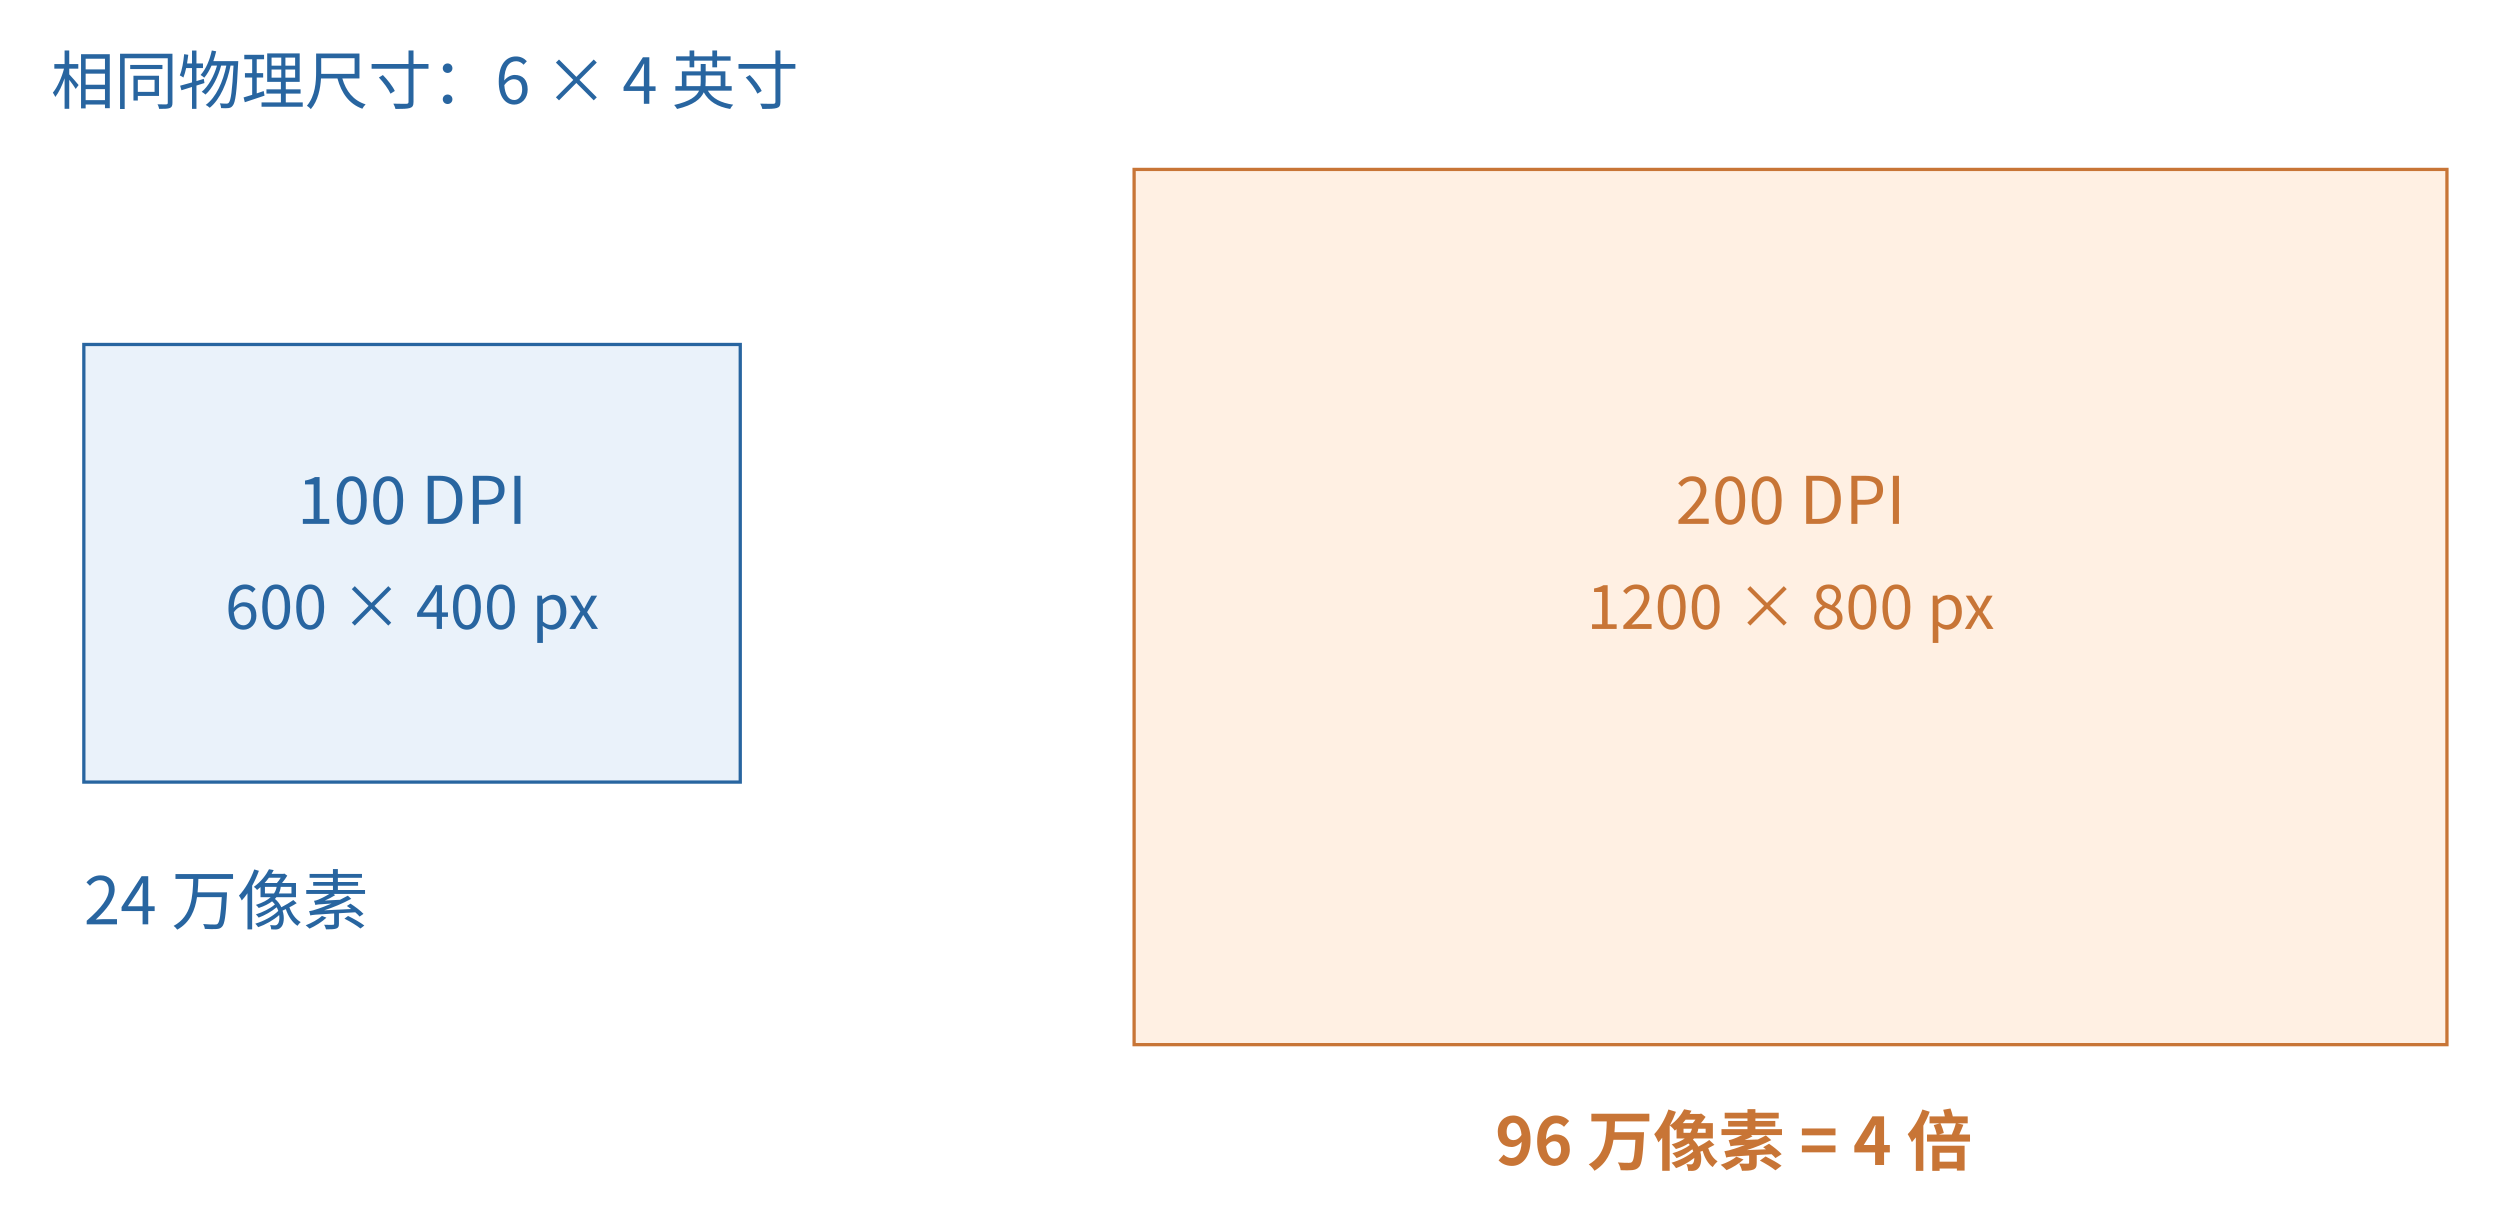
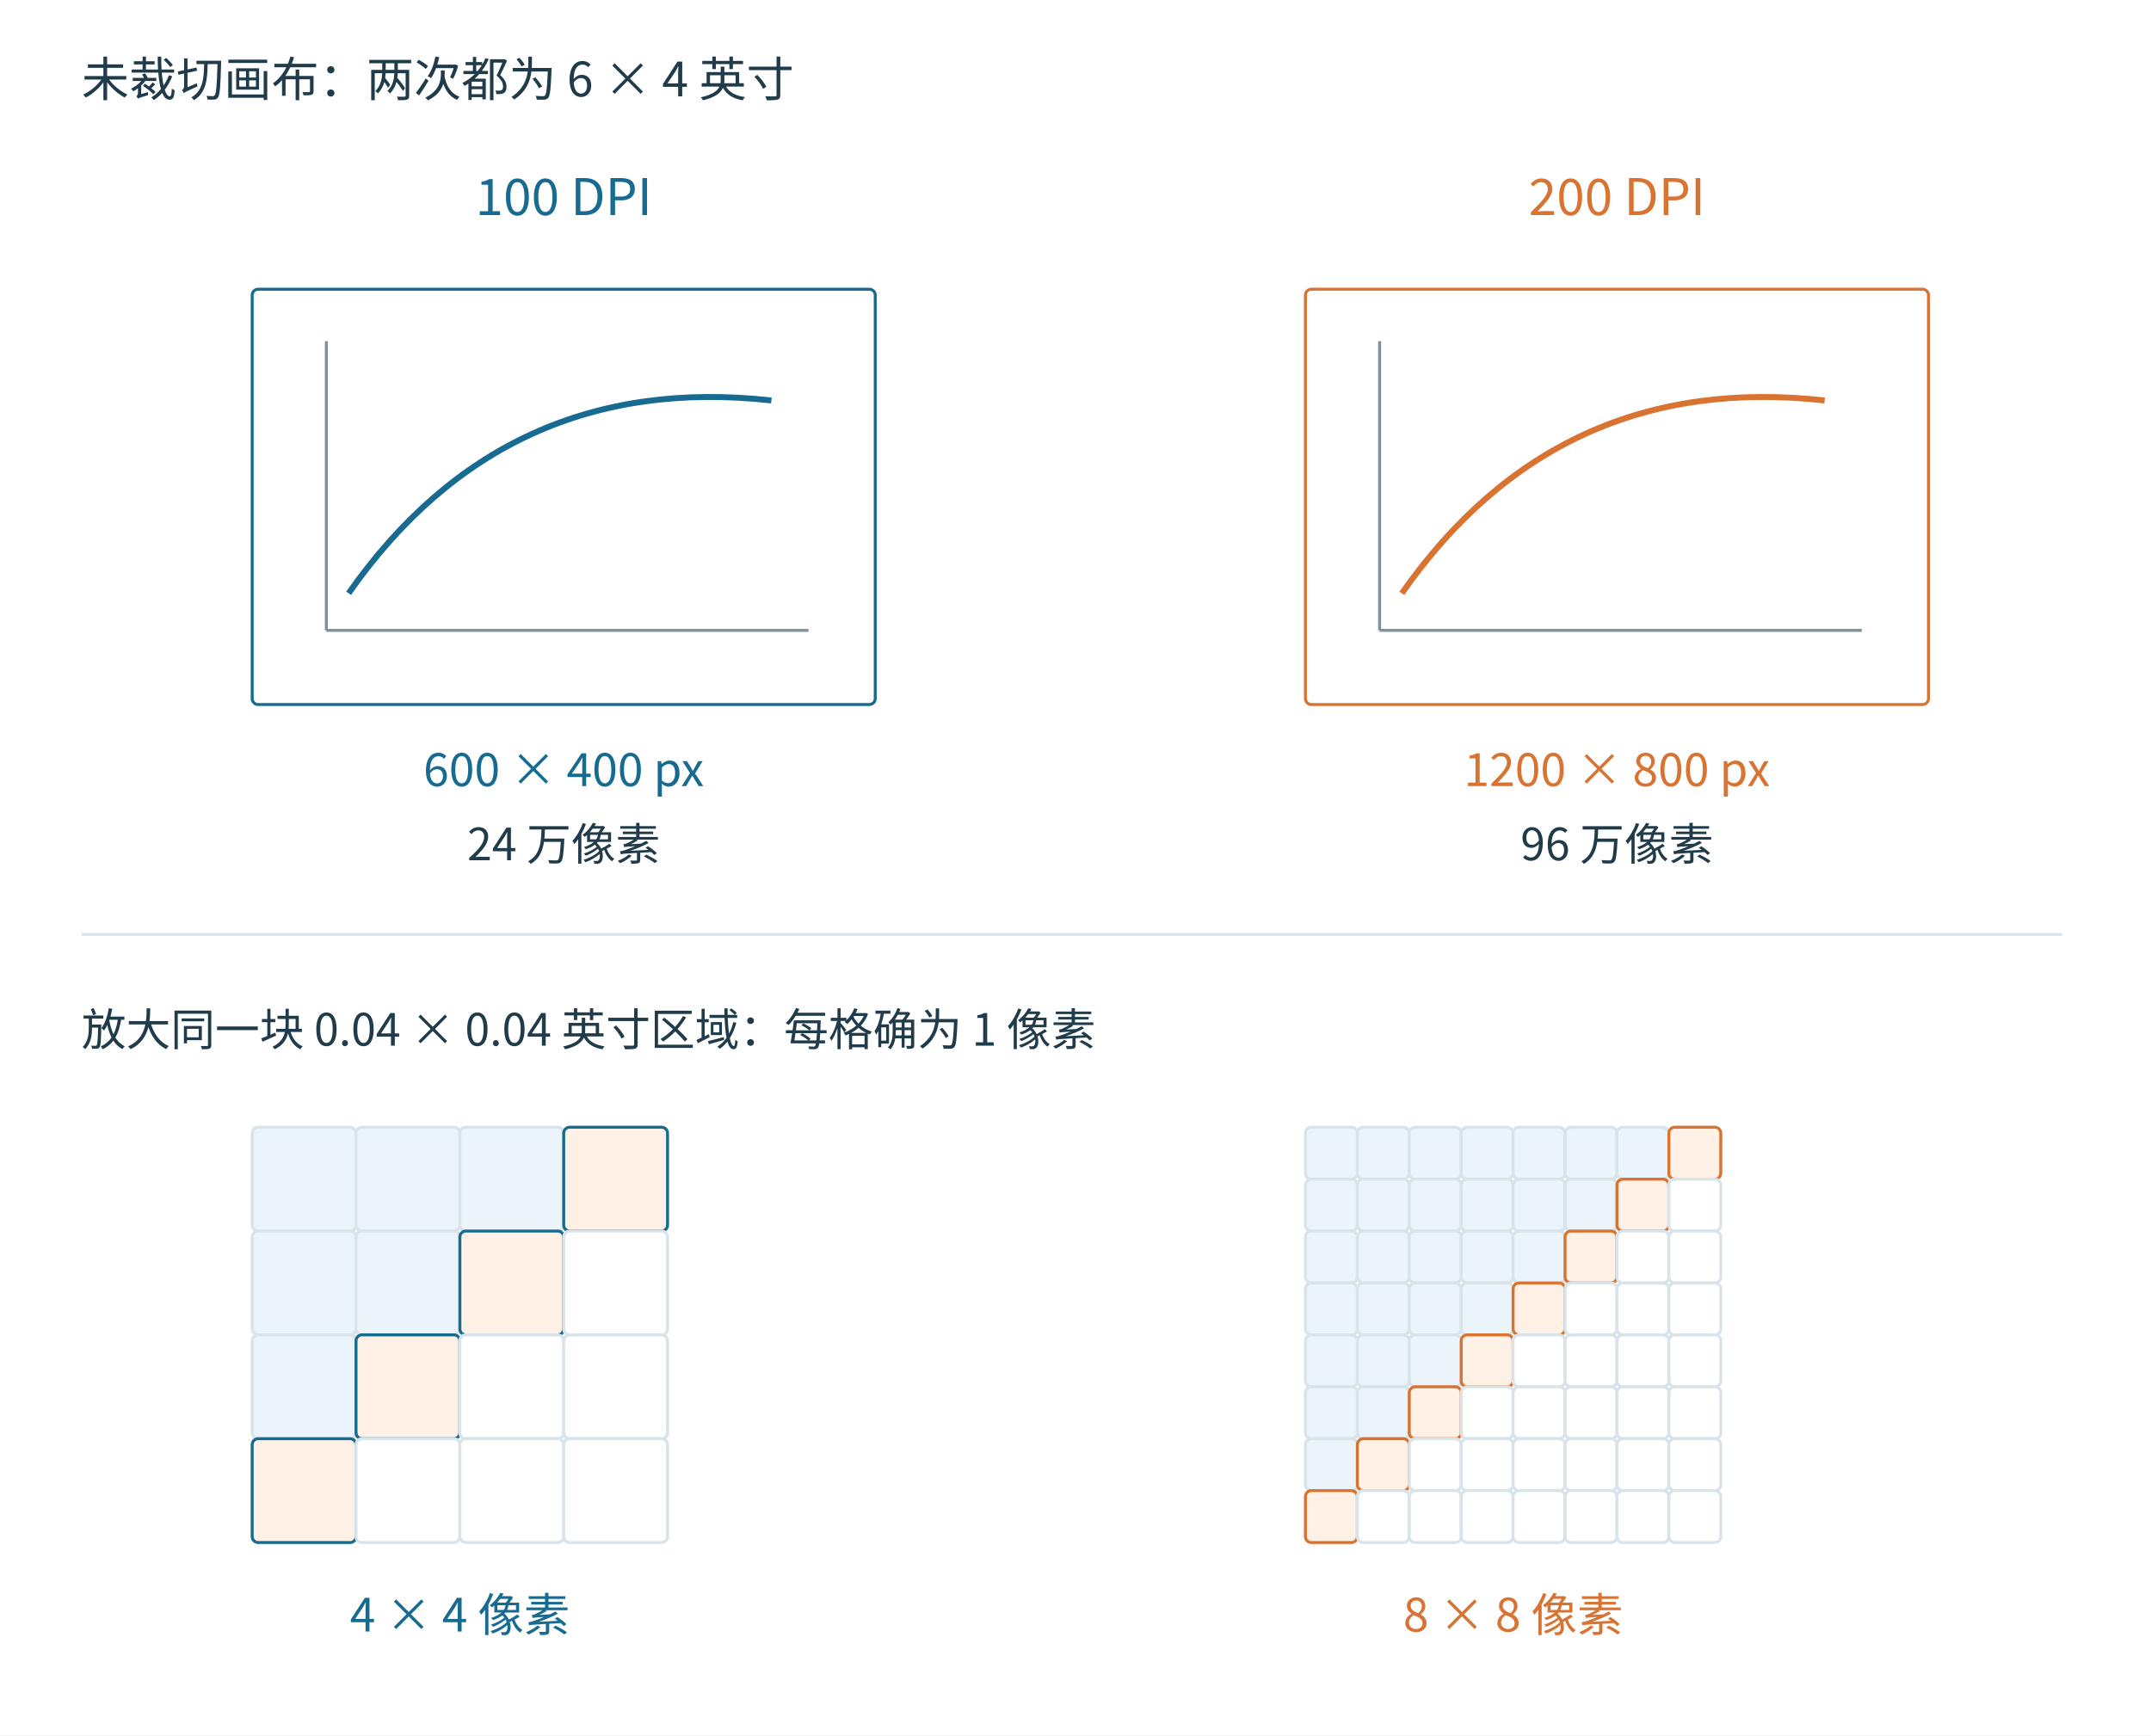
- <svg xmlns="http://www.w3.org/2000/svg" aria-labelledby="figure-title figure-desc" width="1142.560" height="559.849" viewBox="16.685 67.568 1142.560 559.849" role="img">
-   <rect x="16.685" y="67.568" width="1142.56" height="559.849" fill="white" />
+ <svg xmlns="http://www.w3.org/2000/svg" width="1450" height="1170" viewBox="0 0 1450 1170" role="img">
+   <rect width="1450" height="1170" fill="white" />
  <defs>
-     <marker id="arrow-blue" markerWidth="7" markerHeight="7" refX="6.5" refY="3.5" orient="auto">
-       <path d="M0 0 L7 3.5 L0 7 Z" fill="#2865a0" />
+     <marker id="b" markerWidth="10" markerHeight="10" refX="8" refY="4" orient="auto" markerUnits="userSpaceOnUse">
+       <path d="M0 0 L8 4 L0 8" fill="none" stroke="#176b91" stroke-width="2" />
    </marker>
-     <marker id="arrow-orange" markerWidth="7" markerHeight="7" refX="6.5" refY="3.5" orient="auto">
-       <path d="M0 0 L7 3.5 L0 7 Z" fill="#c87536" />
+     <marker id="t" markerWidth="10" markerHeight="10" refX="8" refY="4" orient="auto" markerUnits="userSpaceOnUse">
+       <path d="M0 0 L8 4 L0 8" fill="none" stroke="#218579" stroke-width="2" />
+     </marker>
+     <marker id="a" markerWidth="10" markerHeight="10" refX="8" refY="4" orient="auto" markerUnits="userSpaceOnUse">
+       <path d="M0 0 L8 4 L0 8" fill="none" stroke="#d87332" stroke-width="2" />
+     </marker>
+     <marker id="g" markerWidth="10" markerHeight="10" refX="8" refY="4" orient="auto" markerUnits="userSpaceOnUse">
+       <path d="M0 0 L8 4 L0 8" fill="none" stroke="#80929d" stroke-width="2" />
    </marker>
  </defs>
  <g font-family="Microsoft YaHei,Noto Sans CJK SC,sans-serif">
-     <text x="40" y="115" font-size="29" fill="#2865a0" text-anchor="start" font-weight="400">相同物理尺寸：6 × 4 英寸</text>
-     <rect x="55" y="225" width="300" height="200" rx="0" fill="#eaf2fa" stroke="#2865a0" stroke-width="1.5" />
-     <text x="205" y="307" font-size="30" fill="#2865a0" text-anchor="middle" font-weight="400">100 DPI</text>
-     <text x="205" y="355" font-size="28" fill="#2865a0" text-anchor="middle" font-weight="400">600 × 400 px</text>
-     <rect x="535" y="145" width="600" height="400" rx="0" fill="#fff0e3" stroke="#c87536" stroke-width="1.5" />
-     <text x="835" y="307" font-size="30" fill="#c87536" text-anchor="middle" font-weight="400">200 DPI</text>
-     <text x="835" y="355" font-size="28" fill="#c87536" text-anchor="middle" font-weight="400">1200 × 800 px</text>
-     <text x="55" y="490" font-size="30" fill="#2865a0" text-anchor="start" font-weight="400">24 万像素</text>
-     <text x="700" y="600" font-size="30" fill="#c87536" text-anchor="start" font-weight="600">96 万像素 = 4 倍</text>
+     <text x="55" y="65" font-size="32" fill="#203b4a" text-anchor="start">未裁切画布：两次都为 6 × 4 英寸</text>
+     <text x="380" y="145" font-size="34" fill="#176b91" text-anchor="middle">100 DPI</text>
+     <rect x="170" y="195" width="420" height="280" fill="white" stroke="#176b91" stroke-width="2" rx="4" />
+     <line x1="220" y1="425" x2="545" y2="425" stroke="#80929d" stroke-width="2" />
+     <line x1="220" y1="425" x2="220" y2="230" stroke="#80929d" stroke-width="2" />
+     <path d="M235 400 Q340 250 520 270" fill="none" stroke="#176b91" stroke-width="4" />
+     <text x="380" y="530" font-size="31" fill="#176b91" text-anchor="middle">600 × 400 px</text>
+     <text x="380" y="580" font-size="30" fill="#203b4a" text-anchor="middle">24 万像素</text>
+     <text x="1090" y="145" font-size="34" fill="#d87332" text-anchor="middle">200 DPI</text>
+     <rect x="880" y="195" width="420" height="280" fill="white" stroke="#d87332" stroke-width="2" rx="4" />
+     <line x1="930" y1="425" x2="1255" y2="425" stroke="#80929d" stroke-width="2" />
+     <line x1="930" y1="425" x2="930" y2="230" stroke="#80929d" stroke-width="2" />
+     <path d="M945 400 Q1050 250 1230 270" fill="none" stroke="#d87332" stroke-width="4" />
+     <text x="1090" y="530" font-size="31" fill="#d87332" text-anchor="middle">1200 × 800 px</text>
+     <text x="1090" y="580" font-size="30" fill="#203b4a" text-anchor="middle">96 万像素</text>
+     <line x1="55" y1="630" x2="1390" y2="630" stroke="#d9e4ea" stroke-width="2" />
+     <text x="55" y="705" font-size="30" fill="#203b4a" text-anchor="start">放大同一块 0.04 × 0.04 英寸区域：每格确为 1 像素</text>
+     <rect x="170.0" y="760.0" width="70.0" height="70.0" fill="#eaf4fa" stroke="#d9e4ea" stroke-width="2" rx="4" />
+     <rect x="240.0" y="760.0" width="70.0" height="70.0" fill="#eaf4fa" stroke="#d9e4ea" stroke-width="2" rx="4" />
+     <rect x="310.0" y="760.0" width="70.0" height="70.0" fill="#eaf4fa" stroke="#d9e4ea" stroke-width="2" rx="4" />
+     <rect x="380.0" y="760.0" width="70.0" height="70.0" fill="#fff1e5" stroke="#176b91" stroke-width="2" rx="4" />
+     <rect x="170.0" y="830.0" width="70.0" height="70.0" fill="#eaf4fa" stroke="#d9e4ea" stroke-width="2" rx="4" />
+     <rect x="240.0" y="830.0" width="70.0" height="70.0" fill="#eaf4fa" stroke="#d9e4ea" stroke-width="2" rx="4" />
+     <rect x="310.0" y="830.0" width="70.0" height="70.0" fill="#fff1e5" stroke="#176b91" stroke-width="2" rx="4" />
+     <rect x="380.0" y="830.0" width="70.0" height="70.0" fill="white" stroke="#d9e4ea" stroke-width="2" rx="4" />
+     <rect x="170.0" y="900.0" width="70.0" height="70.0" fill="#eaf4fa" stroke="#d9e4ea" stroke-width="2" rx="4" />
+     <rect x="240.0" y="900.0" width="70.0" height="70.0" fill="#fff1e5" stroke="#176b91" stroke-width="2" rx="4" />
+     <rect x="310.0" y="900.0" width="70.0" height="70.0" fill="white" stroke="#d9e4ea" stroke-width="2" rx="4" />
+     <rect x="380.0" y="900.0" width="70.0" height="70.0" fill="white" stroke="#d9e4ea" stroke-width="2" rx="4" />
+     <rect x="170.0" y="970.0" width="70.0" height="70.0" fill="#fff1e5" stroke="#176b91" stroke-width="2" rx="4" />
+     <rect x="240.0" y="970.0" width="70.0" height="70.0" fill="white" stroke="#d9e4ea" stroke-width="2" rx="4" />
+     <rect x="310.0" y="970.0" width="70.0" height="70.0" fill="white" stroke="#d9e4ea" stroke-width="2" rx="4" />
+     <rect x="380.0" y="970.0" width="70.0" height="70.0" fill="white" stroke="#d9e4ea" stroke-width="2" rx="4" />
+     <text x="310" y="1100" font-size="31" fill="#176b91" text-anchor="middle">4 × 4 像素</text>
+     <rect x="880.0" y="760.0" width="35.0" height="35.0" fill="#eaf4fa" stroke="#d9e4ea" stroke-width="2" rx="4" />
+     <rect x="915.0" y="760.0" width="35.0" height="35.0" fill="#eaf4fa" stroke="#d9e4ea" stroke-width="2" rx="4" />
+     <rect x="950.0" y="760.0" width="35.0" height="35.0" fill="#eaf4fa" stroke="#d9e4ea" stroke-width="2" rx="4" />
+     <rect x="985.0" y="760.0" width="35.0" height="35.0" fill="#eaf4fa" stroke="#d9e4ea" stroke-width="2" rx="4" />
+     <rect x="1020.0" y="760.0" width="35.0" height="35.0" fill="#eaf4fa" stroke="#d9e4ea" stroke-width="2" rx="4" />
+     <rect x="1055.0" y="760.0" width="35.0" height="35.0" fill="#eaf4fa" stroke="#d9e4ea" stroke-width="2" rx="4" />
+     <rect x="1090.0" y="760.0" width="35.0" height="35.0" fill="#eaf4fa" stroke="#d9e4ea" stroke-width="2" rx="4" />
+     <rect x="1125.0" y="760.0" width="35.0" height="35.0" fill="#fff1e5" stroke="#d87332" stroke-width="2" rx="4" />
+     <rect x="880.0" y="795.0" width="35.0" height="35.0" fill="#eaf4fa" stroke="#d9e4ea" stroke-width="2" rx="4" />
+     <rect x="915.0" y="795.0" width="35.0" height="35.0" fill="#eaf4fa" stroke="#d9e4ea" stroke-width="2" rx="4" />
+     <rect x="950.0" y="795.0" width="35.0" height="35.0" fill="#eaf4fa" stroke="#d9e4ea" stroke-width="2" rx="4" />
+     <rect x="985.0" y="795.0" width="35.0" height="35.0" fill="#eaf4fa" stroke="#d9e4ea" stroke-width="2" rx="4" />
+     <rect x="1020.0" y="795.0" width="35.0" height="35.0" fill="#eaf4fa" stroke="#d9e4ea" stroke-width="2" rx="4" />
+     <rect x="1055.0" y="795.0" width="35.0" height="35.0" fill="#eaf4fa" stroke="#d9e4ea" stroke-width="2" rx="4" />
+     <rect x="1090.0" y="795.0" width="35.0" height="35.0" fill="#fff1e5" stroke="#d87332" stroke-width="2" rx="4" />
+     <rect x="1125.0" y="795.0" width="35.0" height="35.0" fill="white" stroke="#d9e4ea" stroke-width="2" rx="4" />
+     <rect x="880.0" y="830.0" width="35.0" height="35.0" fill="#eaf4fa" stroke="#d9e4ea" stroke-width="2" rx="4" />
+     <rect x="915.0" y="830.0" width="35.0" height="35.0" fill="#eaf4fa" stroke="#d9e4ea" stroke-width="2" rx="4" />
+     <rect x="950.0" y="830.0" width="35.0" height="35.0" fill="#eaf4fa" stroke="#d9e4ea" stroke-width="2" rx="4" />
+     <rect x="985.0" y="830.0" width="35.0" height="35.0" fill="#eaf4fa" stroke="#d9e4ea" stroke-width="2" rx="4" />
+     <rect x="1020.0" y="830.0" width="35.0" height="35.0" fill="#eaf4fa" stroke="#d9e4ea" stroke-width="2" rx="4" />
+     <rect x="1055.0" y="830.0" width="35.0" height="35.0" fill="#fff1e5" stroke="#d87332" stroke-width="2" rx="4" />
+     <rect x="1090.0" y="830.0" width="35.0" height="35.0" fill="white" stroke="#d9e4ea" stroke-width="2" rx="4" />
+     <rect x="1125.0" y="830.0" width="35.0" height="35.0" fill="white" stroke="#d9e4ea" stroke-width="2" rx="4" />
+     <rect x="880.0" y="865.0" width="35.0" height="35.0" fill="#eaf4fa" stroke="#d9e4ea" stroke-width="2" rx="4" />
+     <rect x="915.0" y="865.0" width="35.0" height="35.0" fill="#eaf4fa" stroke="#d9e4ea" stroke-width="2" rx="4" />
+     <rect x="950.0" y="865.0" width="35.0" height="35.0" fill="#eaf4fa" stroke="#d9e4ea" stroke-width="2" rx="4" />
+     <rect x="985.0" y="865.0" width="35.0" height="35.0" fill="#eaf4fa" stroke="#d9e4ea" stroke-width="2" rx="4" />
+     <rect x="1020.0" y="865.0" width="35.0" height="35.0" fill="#fff1e5" stroke="#d87332" stroke-width="2" rx="4" />
+     <rect x="1055.0" y="865.0" width="35.0" height="35.0" fill="white" stroke="#d9e4ea" stroke-width="2" rx="4" />
+     <rect x="1090.0" y="865.0" width="35.0" height="35.0" fill="white" stroke="#d9e4ea" stroke-width="2" rx="4" />
+     <rect x="1125.0" y="865.0" width="35.0" height="35.0" fill="white" stroke="#d9e4ea" stroke-width="2" rx="4" />
+     <rect x="880.0" y="900.0" width="35.0" height="35.0" fill="#eaf4fa" stroke="#d9e4ea" stroke-width="2" rx="4" />
+     <rect x="915.0" y="900.0" width="35.0" height="35.0" fill="#eaf4fa" stroke="#d9e4ea" stroke-width="2" rx="4" />
+     <rect x="950.0" y="900.0" width="35.0" height="35.0" fill="#eaf4fa" stroke="#d9e4ea" stroke-width="2" rx="4" />
+     <rect x="985.0" y="900.0" width="35.0" height="35.0" fill="#fff1e5" stroke="#d87332" stroke-width="2" rx="4" />
+     <rect x="1020.0" y="900.0" width="35.0" height="35.0" fill="white" stroke="#d9e4ea" stroke-width="2" rx="4" />
+     <rect x="1055.0" y="900.0" width="35.0" height="35.0" fill="white" stroke="#d9e4ea" stroke-width="2" rx="4" />
+     <rect x="1090.0" y="900.0" width="35.0" height="35.0" fill="white" stroke="#d9e4ea" stroke-width="2" rx="4" />
+     <rect x="1125.0" y="900.0" width="35.0" height="35.0" fill="white" stroke="#d9e4ea" stroke-width="2" rx="4" />
+     <rect x="880.0" y="935.0" width="35.0" height="35.0" fill="#eaf4fa" stroke="#d9e4ea" stroke-width="2" rx="4" />
+     <rect x="915.0" y="935.0" width="35.0" height="35.0" fill="#eaf4fa" stroke="#d9e4ea" stroke-width="2" rx="4" />
+     <rect x="950.0" y="935.0" width="35.0" height="35.0" fill="#fff1e5" stroke="#d87332" stroke-width="2" rx="4" />
+     <rect x="985.0" y="935.0" width="35.0" height="35.0" fill="white" stroke="#d9e4ea" stroke-width="2" rx="4" />
+     <rect x="1020.0" y="935.0" width="35.0" height="35.0" fill="white" stroke="#d9e4ea" stroke-width="2" rx="4" />
+     <rect x="1055.0" y="935.0" width="35.0" height="35.0" fill="white" stroke="#d9e4ea" stroke-width="2" rx="4" />
+     <rect x="1090.0" y="935.0" width="35.0" height="35.0" fill="white" stroke="#d9e4ea" stroke-width="2" rx="4" />
+     <rect x="1125.0" y="935.0" width="35.0" height="35.0" fill="white" stroke="#d9e4ea" stroke-width="2" rx="4" />
+     <rect x="880.0" y="970.0" width="35.0" height="35.0" fill="#eaf4fa" stroke="#d9e4ea" stroke-width="2" rx="4" />
+     <rect x="915.0" y="970.0" width="35.0" height="35.0" fill="#fff1e5" stroke="#d87332" stroke-width="2" rx="4" />
+     <rect x="950.0" y="970.0" width="35.0" height="35.0" fill="white" stroke="#d9e4ea" stroke-width="2" rx="4" />
+     <rect x="985.0" y="970.0" width="35.0" height="35.0" fill="white" stroke="#d9e4ea" stroke-width="2" rx="4" />
+     <rect x="1020.0" y="970.0" width="35.0" height="35.0" fill="white" stroke="#d9e4ea" stroke-width="2" rx="4" />
+     <rect x="1055.0" y="970.0" width="35.0" height="35.0" fill="white" stroke="#d9e4ea" stroke-width="2" rx="4" />
+     <rect x="1090.0" y="970.0" width="35.0" height="35.0" fill="white" stroke="#d9e4ea" stroke-width="2" rx="4" />
+     <rect x="1125.0" y="970.0" width="35.0" height="35.0" fill="white" stroke="#d9e4ea" stroke-width="2" rx="4" />
+     <rect x="880.0" y="1005.0" width="35.0" height="35.0" fill="#fff1e5" stroke="#d87332" stroke-width="2" rx="4" />
+     <rect x="915.0" y="1005.0" width="35.0" height="35.0" fill="white" stroke="#d9e4ea" stroke-width="2" rx="4" />
+     <rect x="950.0" y="1005.0" width="35.0" height="35.0" fill="white" stroke="#d9e4ea" stroke-width="2" rx="4" />
+     <rect x="985.0" y="1005.0" width="35.0" height="35.0" fill="white" stroke="#d9e4ea" stroke-width="2" rx="4" />
+     <rect x="1020.0" y="1005.0" width="35.0" height="35.0" fill="white" stroke="#d9e4ea" stroke-width="2" rx="4" />
+     <rect x="1055.0" y="1005.0" width="35.0" height="35.0" fill="white" stroke="#d9e4ea" stroke-width="2" rx="4" />
+     <rect x="1090.0" y="1005.0" width="35.0" height="35.0" fill="white" stroke="#d9e4ea" stroke-width="2" rx="4" />
+     <rect x="1125.0" y="1005.0" width="35.0" height="35.0" fill="white" stroke="#d9e4ea" stroke-width="2" rx="4" />
+     <text x="1020" y="1100" font-size="31" fill="#d87332" text-anchor="middle">8 × 8 像素</text>
  </g>
</svg>
